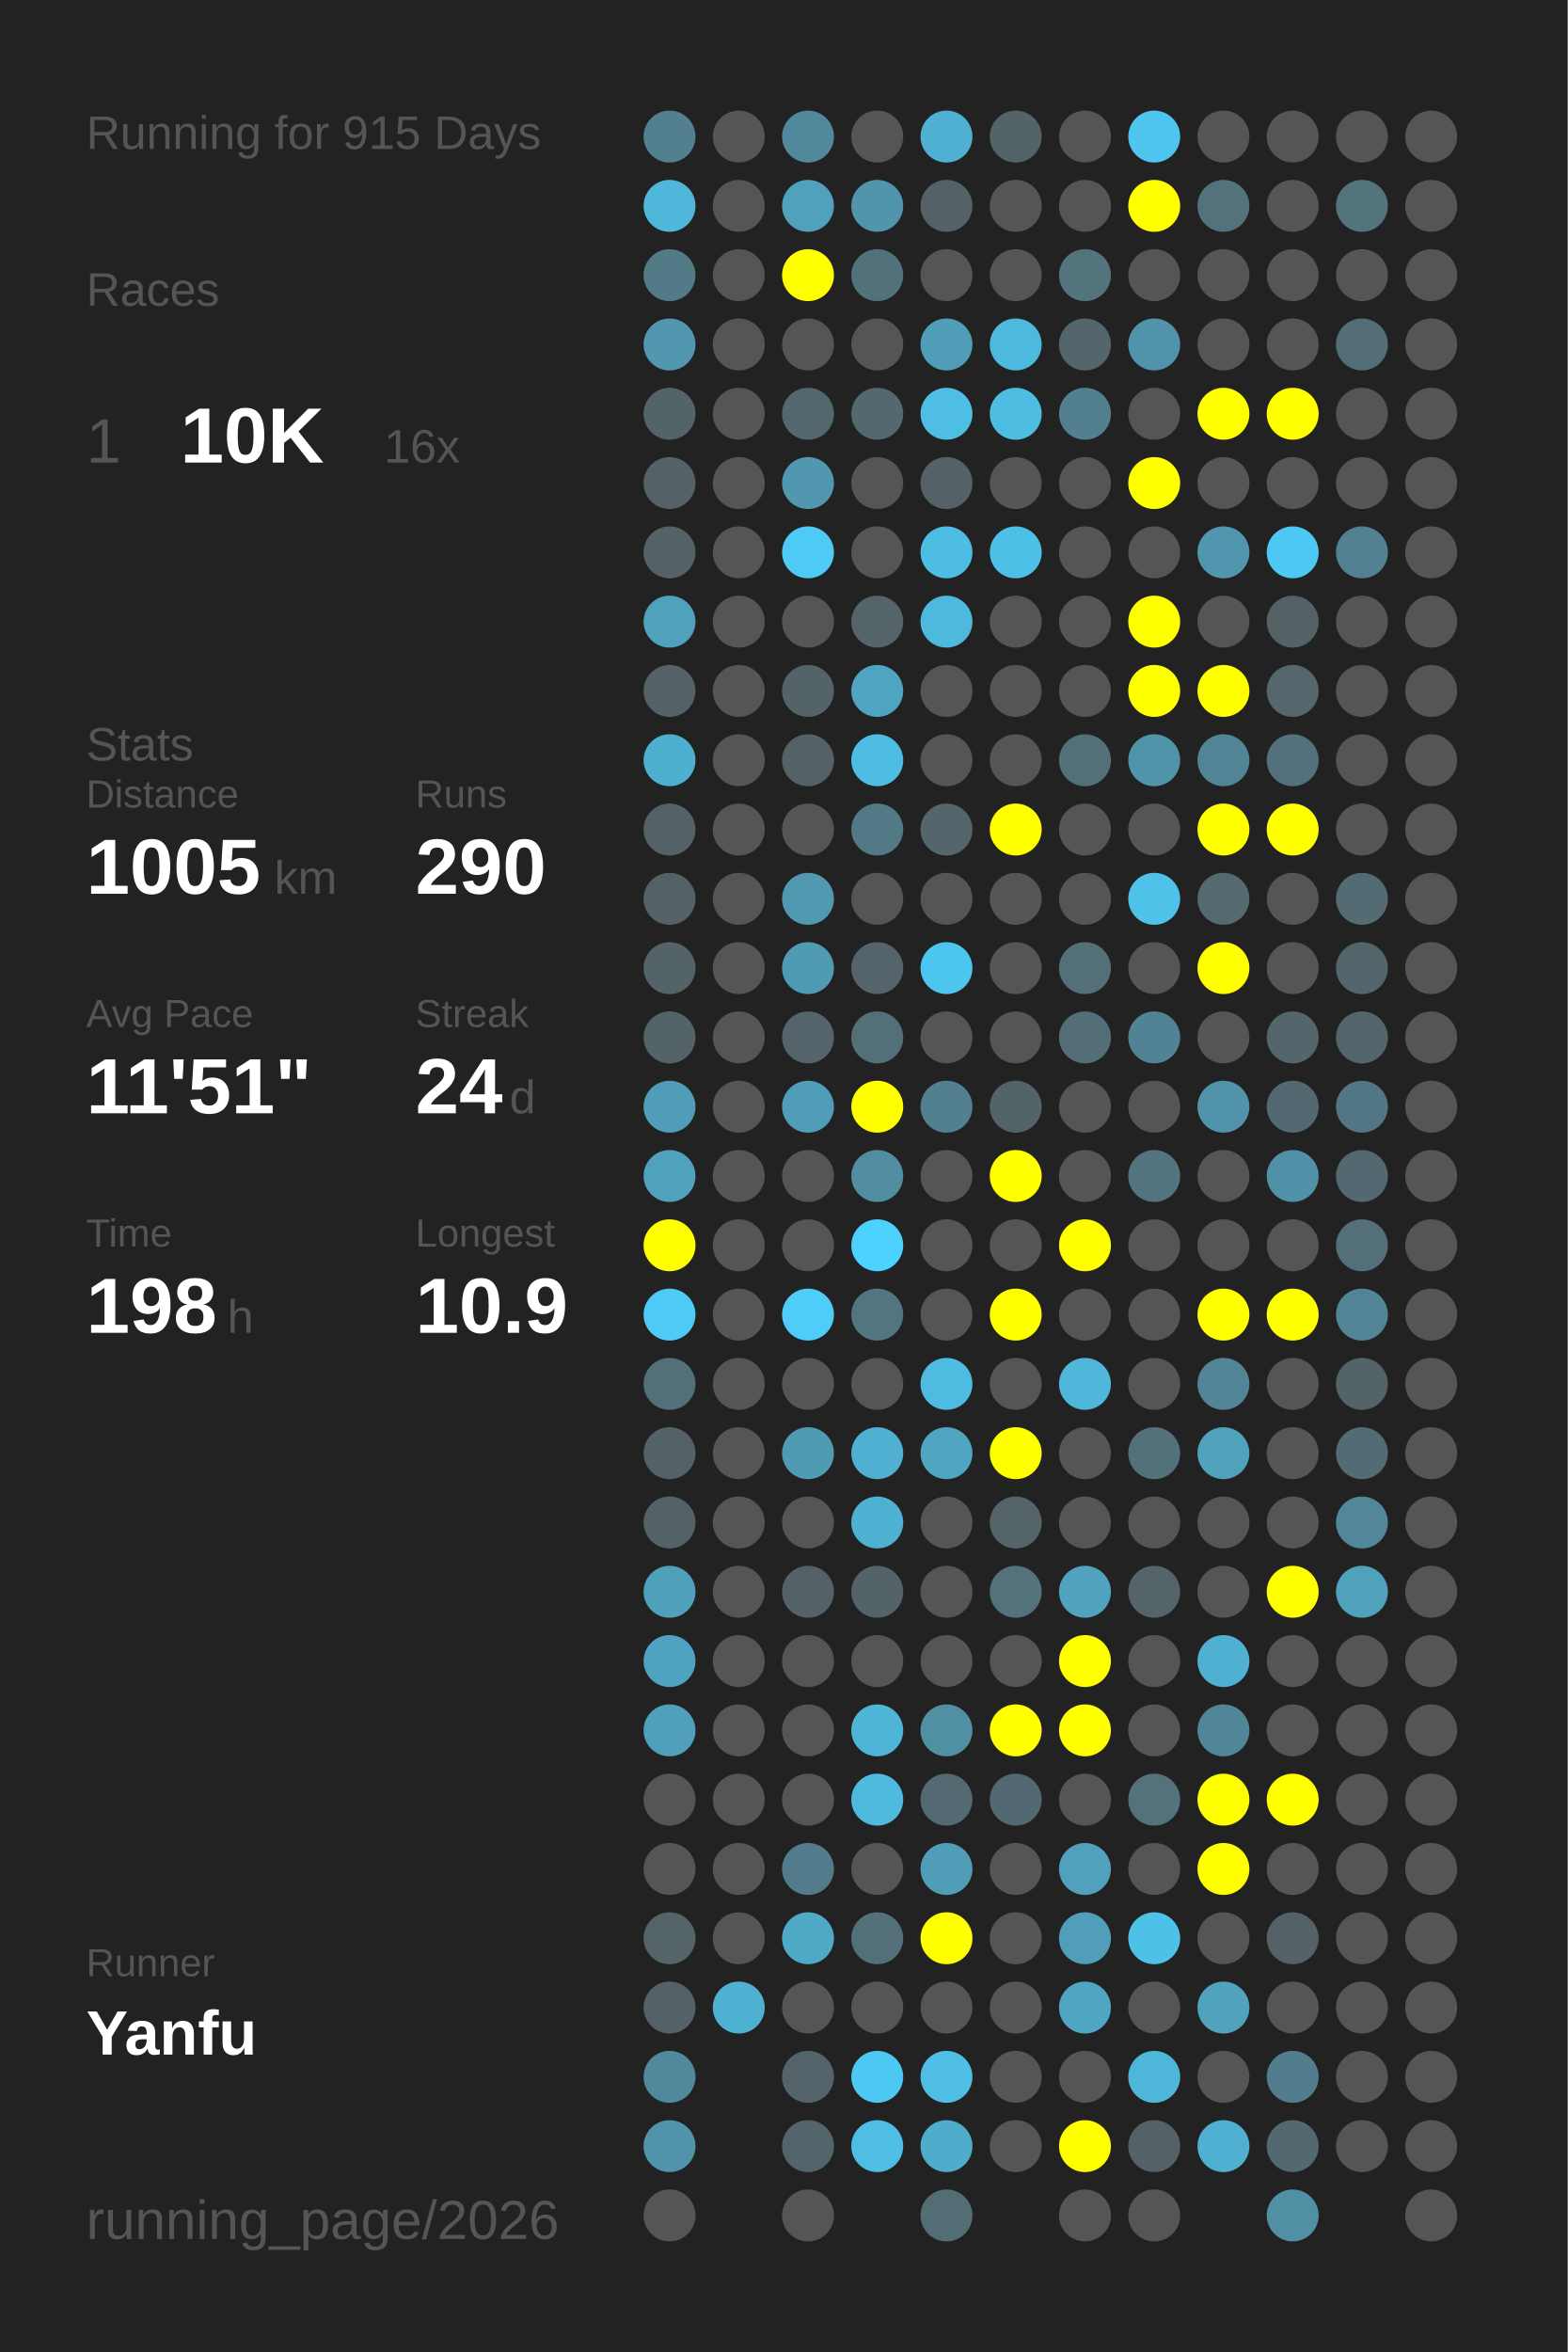
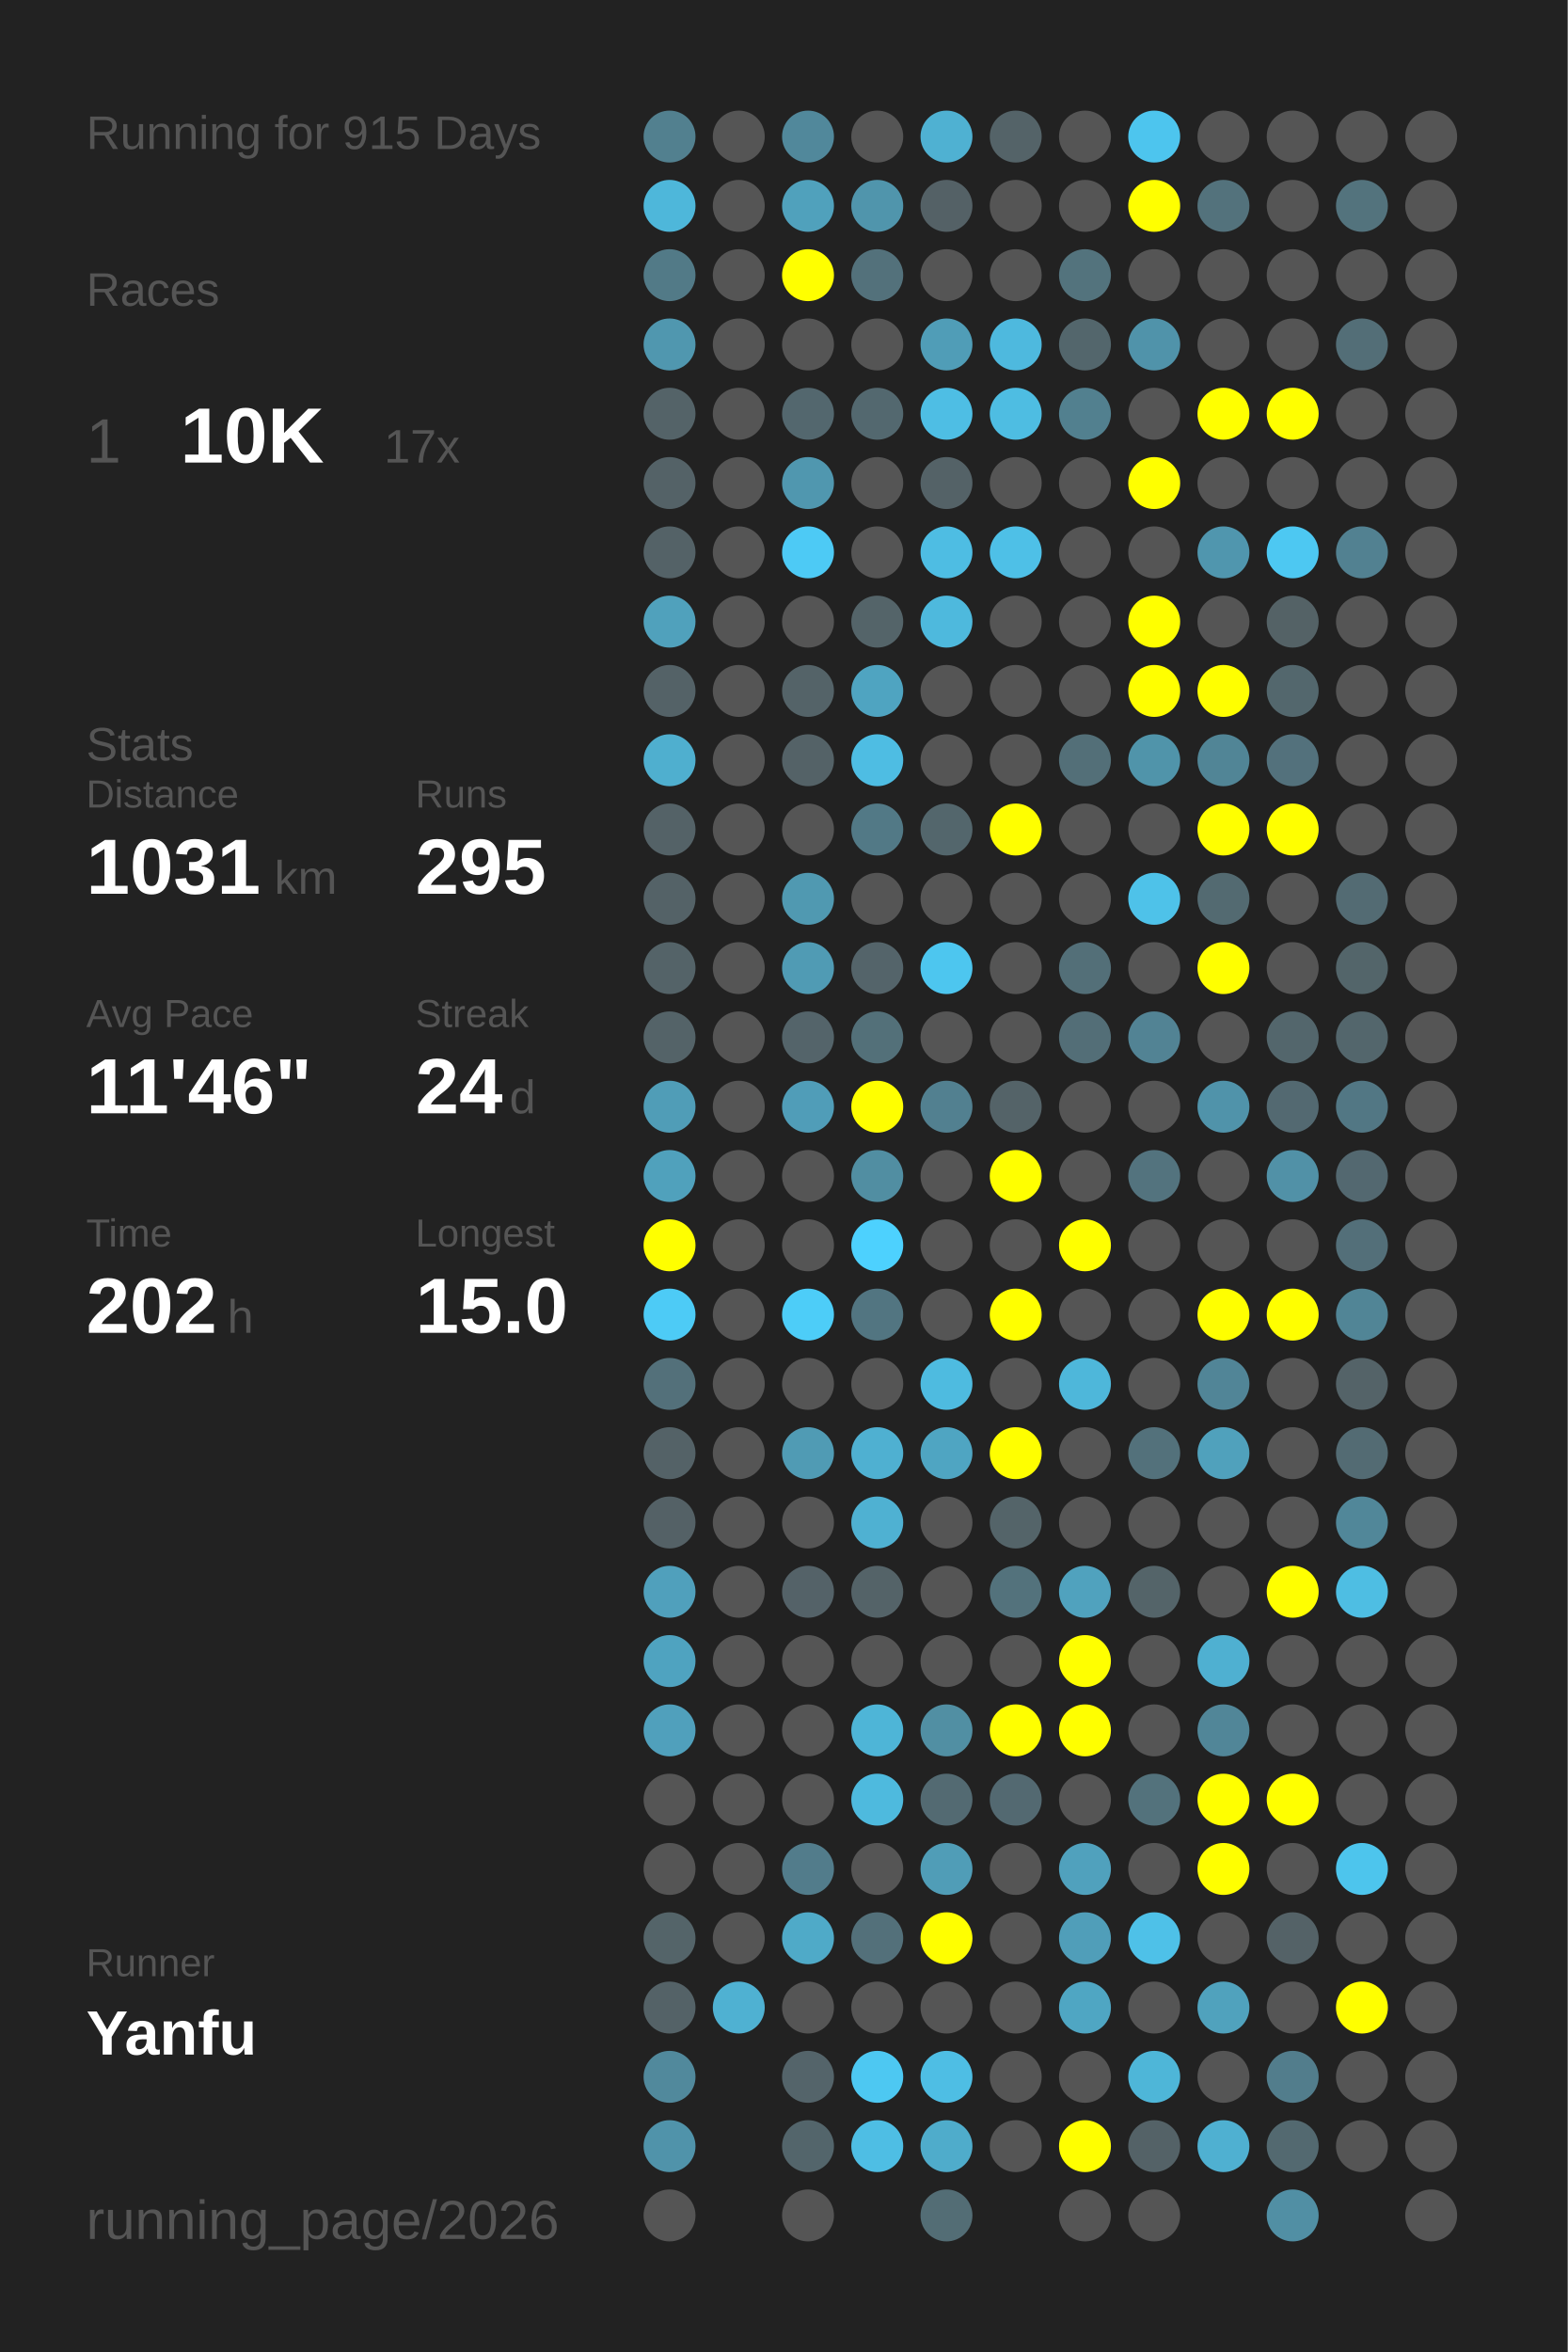
<svg xmlns="http://www.w3.org/2000/svg" baseProfile="full" height="300mm" version="1.1" viewBox="0,0,200,300" width="200mm">
  <defs />
  <rect fill="#222222" height="300" width="200" x="0" y="0" />
  <text fill="#555555" style="font-size:6px; font-family:Arial;" x="11" y="19">Running for 915 Days</text>
  <text fill="#555555" style="font-size:6px; font-family:Arial;" x="11" y="39">Races</text>
  <text fill="#555555" style="font-size:8px; font-family:Arial;" x="11" y="59">1</text>
  <text fill="#FFFFFF" style="font-size:10px; font-family:Arial; font-weight:bold;" x="23" y="59">10K</text>
-   <text fill="#555555" style="font-size:6px; font-family:Arial;" x="49" y="59">16x</text>
+   <text fill="#555555" style="font-size:6px; font-family:Arial;" x="49" y="59">17x</text>
  <text fill="#555555" style="font-size:6px; font-family:Arial;" x="11" y="97">Stats</text>
  <text fill="#555555" style="font-size:5px; font-family:Arial;" x="11" y="103">Distance</text>
-   <text fill="#FFFFFF" style="font-size:10px; font-family:Arial; font-weight:bold;" x="11" y="114">1005</text>
+   <text fill="#FFFFFF" style="font-size:10px; font-family:Arial; font-weight:bold;" x="11" y="114">1031</text>
  <text fill="#555555" style="font-size:6px; font-family:Arial;" x="35" y="114">km</text>
  <text fill="#555555" style="font-size:5px; font-family:Arial;" x="53" y="103">Runs</text>
-   <text fill="#FFFFFF" style="font-size:10px; font-family:Arial; font-weight:bold;" x="53" y="114">290</text>
+   <text fill="#FFFFFF" style="font-size:10px; font-family:Arial; font-weight:bold;" x="53" y="114">295</text>
  <text fill="#555555" style="font-size:5px; font-family:Arial;" x="11" y="131">Avg Pace</text>
-   <text fill="#FFFFFF" style="font-size:10px; font-family:Arial; font-weight:bold;" x="11" y="142">11'51"</text>
+   <text fill="#FFFFFF" style="font-size:10px; font-family:Arial; font-weight:bold;" x="11" y="142">11'46"</text>
  <text fill="#555555" style="font-size:5px; font-family:Arial;" x="53" y="131">Streak</text>
  <text fill="#FFFFFF" style="font-size:10px; font-family:Arial; font-weight:bold;" x="53" y="142">24</text>
  <text fill="#555555" style="font-size:6px; font-family:Arial;" x="65" y="142">d</text>
  <text fill="#555555" style="font-size:5px; font-family:Arial;" x="11" y="159">Time</text>
-   <text fill="#FFFFFF" style="font-size:10px; font-family:Arial; font-weight:bold;" x="11" y="170">198</text>
+   <text fill="#FFFFFF" style="font-size:10px; font-family:Arial; font-weight:bold;" x="11" y="170">202</text>
  <text fill="#555555" style="font-size:6px; font-family:Arial;" x="29" y="170">h</text>
  <text fill="#555555" style="font-size:5px; font-family:Arial;" x="53" y="159">Longest</text>
-   <text fill="#FFFFFF" style="font-size:10px; font-family:Arial; font-weight:bold;" x="53" y="170">10.9</text>
+   <text fill="#FFFFFF" style="font-size:10px; font-family:Arial; font-weight:bold;" x="53" y="170">15.0</text>
  <text fill="#555555" style="font-size:5px; font-family:Arial;" x="11" y="252.065">Runner</text>
  <text fill="#FFFFFF" style="font-size:8px; font-family:Arial; font-weight:bold;" x="11" y="262.065">Yanfu</text>
  <text fill="#555555" style="font-size:7px; font-family:Arial;" x="11" y="285.581">running_page/2026</text>
  <circle cx="85.417" cy="17.419" fill="#52808f" r="3.312" />
  <circle cx="85.417" cy="26.258" fill="#4eb7da" r="3.312" />
  <circle cx="85.417" cy="35.097" fill="#527a87" r="3.312" />
  <circle cx="85.417" cy="43.935" fill="#5097af" r="3.312" />
  <circle cx="85.417" cy="52.774" fill="#546368" r="3.312" />
  <circle cx="85.417" cy="61.613" fill="#546267" r="3.312" />
  <circle cx="85.417" cy="70.452" fill="#546267" r="3.312" />
  <circle cx="85.417" cy="79.29" fill="#50a1bc" r="3.312" />
  <circle cx="85.417" cy="88.129" fill="#546267" r="3.312" />
  <circle cx="85.417" cy="96.968" fill="#4fafcf" r="3.312" />
  <circle cx="85.417" cy="105.806" fill="#546267" r="3.312" />
  <circle cx="85.417" cy="114.645" fill="#546267" r="3.312" />
  <circle cx="85.417" cy="123.484" fill="#546368" r="3.312" />
  <circle cx="85.417" cy="132.323" fill="#546368" r="3.312" />
  <circle cx="85.417" cy="141.161" fill="#509db7" r="3.312" />
  <circle cx="85.417" cy="150" fill="#50a1bc" r="3.312" />
  <circle cx="85.417" cy="158.839" fill="#FFFF00" r="3.312" />
  <circle cx="85.417" cy="167.677" fill="#4dcbf6" r="3.312" />
  <circle cx="85.417" cy="176.516" fill="#53707a" r="3.312" />
  <circle cx="85.417" cy="185.355" fill="#546267" r="3.312" />
  <circle cx="85.417" cy="194.194" fill="#546166" r="3.312" />
  <circle cx="85.417" cy="203.032" fill="#50a0bc" r="3.312" />
  <circle cx="85.417" cy="211.871" fill="#4fa3c0" r="3.312" />
  <circle cx="85.417" cy="220.71" fill="#50a0bc" r="3.312" />
  <circle cx="85.417" cy="229.548" fill="#555555" r="3.312" />
  <circle cx="85.417" cy="238.387" fill="#555555" r="3.312" />
  <circle cx="85.417" cy="247.226" fill="#546469" r="3.312" />
  <circle cx="85.417" cy="256.065" fill="#546267" r="3.312" />
  <circle cx="85.417" cy="264.903" fill="#51899c" r="3.312" />
  <circle cx="85.417" cy="273.742" fill="#5093aa" r="3.312" />
  <circle cx="85.417" cy="282.581" fill="#555555" r="3.312" />
  <circle cx="94.25" cy="17.419" fill="#555555" r="3.312" />
  <circle cx="94.25" cy="26.258" fill="#555555" r="3.312" />
  <circle cx="94.25" cy="35.097" fill="#555555" r="3.312" />
  <circle cx="94.25" cy="43.935" fill="#555555" r="3.312" />
  <circle cx="94.25" cy="52.774" fill="#555555" r="3.312" />
  <circle cx="94.25" cy="61.613" fill="#555555" r="3.312" />
  <circle cx="94.25" cy="70.452" fill="#555555" r="3.312" />
  <circle cx="94.25" cy="79.29" fill="#555555" r="3.312" />
  <circle cx="94.25" cy="88.129" fill="#555555" r="3.312" />
  <circle cx="94.25" cy="96.968" fill="#555555" r="3.312" />
  <circle cx="94.25" cy="105.806" fill="#555555" r="3.312" />
  <circle cx="94.25" cy="114.645" fill="#555555" r="3.312" />
  <circle cx="94.25" cy="123.484" fill="#555555" r="3.312" />
  <circle cx="94.25" cy="132.323" fill="#555555" r="3.312" />
  <circle cx="94.25" cy="141.161" fill="#555555" r="3.312" />
  <circle cx="94.25" cy="150" fill="#555555" r="3.312" />
  <circle cx="94.25" cy="158.839" fill="#555555" r="3.312" />
  <circle cx="94.25" cy="167.677" fill="#555555" r="3.312" />
  <circle cx="94.25" cy="176.516" fill="#555555" r="3.312" />
  <circle cx="94.25" cy="185.355" fill="#555555" r="3.312" />
  <circle cx="94.25" cy="194.194" fill="#555555" r="3.312" />
  <circle cx="94.25" cy="203.032" fill="#555555" r="3.312" />
  <circle cx="94.25" cy="211.871" fill="#555555" r="3.312" />
  <circle cx="94.25" cy="220.71" fill="#555555" r="3.312" />
  <circle cx="94.25" cy="229.548" fill="#555555" r="3.312" />
  <circle cx="94.25" cy="238.387" fill="#555555" r="3.312" />
  <circle cx="94.25" cy="247.226" fill="#555555" r="3.312" />
  <circle cx="94.25" cy="256.065" fill="#4fb1d2" r="3.312" />
  <circle cx="103.083" cy="17.419" fill="#51889b" r="3.312" />
  <circle cx="103.083" cy="26.258" fill="#50a1bc" r="3.312" />
  <circle cx="103.083" cy="35.097" fill="#FFFF00" r="3.312" />
  <circle cx="103.083" cy="43.935" fill="#555555" r="3.312" />
  <circle cx="103.083" cy="52.774" fill="#53676e" r="3.312" />
  <circle cx="103.083" cy="61.613" fill="#5097af" r="3.312" />
  <circle cx="103.083" cy="70.452" fill="#4dcaf5" r="3.312" />
  <circle cx="103.083" cy="79.29" fill="#555555" r="3.312" />
  <circle cx="103.083" cy="88.129" fill="#546368" r="3.312" />
  <circle cx="103.083" cy="96.968" fill="#546267" r="3.312" />
  <circle cx="103.083" cy="105.806" fill="#555555" r="3.312" />
  <circle cx="103.083" cy="114.645" fill="#5099b1" r="3.312" />
  <circle cx="103.083" cy="123.484" fill="#509bb4" r="3.312" />
  <circle cx="103.083" cy="132.323" fill="#54646a" r="3.312" />
  <circle cx="103.083" cy="141.161" fill="#509db8" r="3.312" />
  <circle cx="103.083" cy="150" fill="#555555" r="3.312" />
  <circle cx="103.083" cy="158.839" fill="#555555" r="3.312" />
  <circle cx="103.083" cy="167.677" fill="#4dcdf8" r="3.312" />
  <circle cx="103.083" cy="176.516" fill="#555555" r="3.312" />
  <circle cx="103.083" cy="185.355" fill="#509bb4" r="3.312" />
  <circle cx="103.083" cy="194.194" fill="#555555" r="3.312" />
  <circle cx="103.083" cy="203.032" fill="#546268" r="3.312" />
  <circle cx="103.083" cy="211.871" fill="#555555" r="3.312" />
  <circle cx="103.083" cy="220.71" fill="#555555" r="3.312" />
  <circle cx="103.083" cy="229.548" fill="#555555" r="3.312" />
  <circle cx="103.083" cy="238.387" fill="#527c8b" r="3.312" />
  <circle cx="103.083" cy="247.226" fill="#4faac8" r="3.312" />
  <circle cx="103.083" cy="256.065" fill="#555555" r="3.312" />
  <circle cx="103.083" cy="264.903" fill="#54646a" r="3.312" />
  <circle cx="103.083" cy="273.742" fill="#53656b" r="3.312" />
  <circle cx="103.083" cy="282.581" fill="#555555" r="3.312" />
  <circle cx="111.917" cy="17.419" fill="#555555" r="3.312" />
  <circle cx="111.917" cy="26.258" fill="#5095ac" r="3.312" />
  <circle cx="111.917" cy="35.097" fill="#53717b" r="3.312" />
  <circle cx="111.917" cy="43.935" fill="#555555" r="3.312" />
  <circle cx="111.917" cy="52.774" fill="#53686f" r="3.312" />
  <circle cx="111.917" cy="61.613" fill="#555555" r="3.312" />
  <circle cx="111.917" cy="70.452" fill="#555555" r="3.312" />
  <circle cx="111.917" cy="79.29" fill="#546469" r="3.312" />
  <circle cx="111.917" cy="88.129" fill="#4fa4c1" r="3.312" />
  <circle cx="111.917" cy="96.968" fill="#4ebde3" r="3.312" />
  <circle cx="111.917" cy="105.806" fill="#527986" r="3.312" />
  <circle cx="111.917" cy="114.645" fill="#555555" r="3.312" />
  <circle cx="111.917" cy="123.484" fill="#54646a" r="3.312" />
  <circle cx="111.917" cy="132.323" fill="#537079" r="3.312" />
  <circle cx="111.917" cy="141.161" fill="#FFFF00" r="3.312" />
  <circle cx="111.917" cy="150" fill="#518ea2" r="3.312" />
  <circle cx="111.917" cy="158.839" fill="#4dd1fe" r="3.312" />
  <circle cx="111.917" cy="167.677" fill="#527581" r="3.312" />
  <circle cx="111.917" cy="176.516" fill="#555555" r="3.312" />
  <circle cx="111.917" cy="185.355" fill="#4fb0d1" r="3.312" />
  <circle cx="111.917" cy="194.194" fill="#4fb1d2" r="3.312" />
  <circle cx="111.917" cy="203.032" fill="#546368" r="3.312" />
  <circle cx="111.917" cy="211.871" fill="#555555" r="3.312" />
  <circle cx="111.917" cy="220.71" fill="#4eb5d7" r="3.312" />
  <circle cx="111.917" cy="229.548" fill="#4ebade" r="3.312" />
  <circle cx="111.917" cy="238.387" fill="#555555" r="3.312" />
  <circle cx="111.917" cy="247.226" fill="#53707a" r="3.312" />
  <circle cx="111.917" cy="256.065" fill="#555555" r="3.312" />
  <circle cx="111.917" cy="264.903" fill="#4dc8f2" r="3.312" />
  <circle cx="111.917" cy="273.742" fill="#4ebee4" r="3.312" />
  <circle cx="120.75" cy="17.419" fill="#4fb1d2" r="3.312" />
  <circle cx="120.75" cy="26.258" fill="#546166" r="3.312" />
  <circle cx="120.75" cy="35.097" fill="#555555" r="3.312" />
  <circle cx="120.75" cy="43.935" fill="#509db7" r="3.312" />
  <circle cx="120.75" cy="52.774" fill="#4ebee4" r="3.312" />
  <circle cx="120.75" cy="61.613" fill="#546267" r="3.312" />
  <circle cx="120.75" cy="70.452" fill="#4ebde3" r="3.312" />
  <circle cx="120.75" cy="79.29" fill="#4eb9dd" r="3.312" />
  <circle cx="120.75" cy="88.129" fill="#555555" r="3.312" />
  <circle cx="120.75" cy="96.968" fill="#555555" r="3.312" />
  <circle cx="120.75" cy="105.806" fill="#53666c" r="3.312" />
  <circle cx="120.75" cy="114.645" fill="#555555" r="3.312" />
  <circle cx="120.75" cy="123.484" fill="#4dc6ef" r="3.312" />
  <circle cx="120.75" cy="132.323" fill="#555555" r="3.312" />
  <circle cx="120.75" cy="141.161" fill="#528090" r="3.312" />
  <circle cx="120.75" cy="150" fill="#555555" r="3.312" />
  <circle cx="120.75" cy="158.839" fill="#555555" r="3.312" />
  <circle cx="120.75" cy="167.677" fill="#555555" r="3.312" />
  <circle cx="120.75" cy="176.516" fill="#4ebbe0" r="3.312" />
  <circle cx="120.75" cy="185.355" fill="#4fa5c2" r="3.312" />
  <circle cx="120.75" cy="194.194" fill="#555555" r="3.312" />
  <circle cx="120.75" cy="203.032" fill="#555555" r="3.312" />
  <circle cx="120.75" cy="211.871" fill="#555555" r="3.312" />
  <circle cx="120.75" cy="220.71" fill="#518fa3" r="3.312" />
  <circle cx="120.75" cy="229.548" fill="#536a72" r="3.312" />
  <circle cx="120.75" cy="238.387" fill="#509db7" r="3.312" />
  <circle cx="120.75" cy="247.226" fill="#FFFF00" r="3.312" />
  <circle cx="120.75" cy="256.065" fill="#555555" r="3.312" />
  <circle cx="120.75" cy="264.903" fill="#4ebee4" r="3.312" />
  <circle cx="120.75" cy="273.742" fill="#4faccb" r="3.312" />
  <circle cx="120.75" cy="282.581" fill="#536d75" r="3.312" />
  <circle cx="129.583" cy="17.419" fill="#546368" r="3.312" />
  <circle cx="129.583" cy="26.258" fill="#555555" r="3.312" />
  <circle cx="129.583" cy="35.097" fill="#555555" r="3.312" />
  <circle cx="129.583" cy="43.935" fill="#4eb9de" r="3.312" />
  <circle cx="129.583" cy="52.774" fill="#4ebde2" r="3.312" />
  <circle cx="129.583" cy="61.613" fill="#555555" r="3.312" />
  <circle cx="129.583" cy="70.452" fill="#4ec0e7" r="3.312" />
  <circle cx="129.583" cy="79.29" fill="#555555" r="3.312" />
  <circle cx="129.583" cy="88.129" fill="#555555" r="3.312" />
  <circle cx="129.583" cy="96.968" fill="#555555" r="3.312" />
  <circle cx="129.583" cy="105.806" fill="#FFFF00" r="3.312" />
  <circle cx="129.583" cy="114.645" fill="#555555" r="3.312" />
  <circle cx="129.583" cy="123.484" fill="#555555" r="3.312" />
  <circle cx="129.583" cy="132.323" fill="#555555" r="3.312" />
  <circle cx="129.583" cy="141.161" fill="#546368" r="3.312" />
  <circle cx="129.583" cy="150" fill="#FFFF00" r="3.312" />
  <circle cx="129.583" cy="158.839" fill="#555555" r="3.312" />
  <circle cx="129.583" cy="167.677" fill="#FFFF00" r="3.312" />
  <circle cx="129.583" cy="176.516" fill="#555555" r="3.312" />
  <circle cx="129.583" cy="185.355" fill="#FFFF00" r="3.312" />
  <circle cx="129.583" cy="194.194" fill="#546469" r="3.312" />
  <circle cx="129.583" cy="203.032" fill="#53727c" r="3.312" />
  <circle cx="129.583" cy="211.871" fill="#555555" r="3.312" />
  <circle cx="129.583" cy="220.71" fill="#FFFF00" r="3.312" />
  <circle cx="129.583" cy="229.548" fill="#536971" r="3.312" />
  <circle cx="129.583" cy="238.387" fill="#555555" r="3.312" />
  <circle cx="129.583" cy="247.226" fill="#555555" r="3.312" />
  <circle cx="129.583" cy="256.065" fill="#555555" r="3.312" />
  <circle cx="129.583" cy="264.903" fill="#555555" r="3.312" />
  <circle cx="129.583" cy="273.742" fill="#555555" r="3.312" />
  <circle cx="138.417" cy="17.419" fill="#555555" r="3.312" />
  <circle cx="138.417" cy="26.258" fill="#555555" r="3.312" />
  <circle cx="138.417" cy="35.097" fill="#53737d" r="3.312" />
  <circle cx="138.417" cy="43.935" fill="#53666c" r="3.312" />
  <circle cx="138.417" cy="52.774" fill="#52808f" r="3.312" />
  <circle cx="138.417" cy="61.613" fill="#555555" r="3.312" />
  <circle cx="138.417" cy="70.452" fill="#555555" r="3.312" />
  <circle cx="138.417" cy="79.29" fill="#555555" r="3.312" />
  <circle cx="138.417" cy="88.129" fill="#555555" r="3.312" />
  <circle cx="138.417" cy="96.968" fill="#536f78" r="3.312" />
  <circle cx="138.417" cy="105.806" fill="#555555" r="3.312" />
  <circle cx="138.417" cy="114.645" fill="#555555" r="3.312" />
  <circle cx="138.417" cy="123.484" fill="#536f78" r="3.312" />
  <circle cx="138.417" cy="132.323" fill="#536e77" r="3.312" />
  <circle cx="138.417" cy="141.161" fill="#555555" r="3.312" />
  <circle cx="138.417" cy="150" fill="#555555" r="3.312" />
  <circle cx="138.417" cy="158.839" fill="#FFFF00" r="3.312" />
  <circle cx="138.417" cy="167.677" fill="#555555" r="3.312" />
  <circle cx="138.417" cy="176.516" fill="#4eb7da" r="3.312" />
  <circle cx="138.417" cy="185.355" fill="#555555" r="3.312" />
  <circle cx="138.417" cy="194.194" fill="#555555" r="3.312" />
  <circle cx="138.417" cy="203.032" fill="#50a2be" r="3.312" />
  <circle cx="138.417" cy="211.871" fill="#FFFF00" r="3.312" />
  <circle cx="138.417" cy="220.71" fill="#FFFF00" r="3.312" />
  <circle cx="138.417" cy="229.548" fill="#555555" r="3.312" />
  <circle cx="138.417" cy="238.387" fill="#50a1bd" r="3.312" />
  <circle cx="138.417" cy="247.226" fill="#509eb9" r="3.312" />
  <circle cx="138.417" cy="256.065" fill="#4fa6c3" r="3.312" />
  <circle cx="138.417" cy="264.903" fill="#555555" r="3.312" />
  <circle cx="138.417" cy="273.742" fill="#FFFF00" r="3.312" />
  <circle cx="138.417" cy="282.581" fill="#555555" r="3.312" />
  <circle cx="147.25" cy="17.419" fill="#4dc5ee" r="3.312" />
  <circle cx="147.25" cy="26.258" fill="#FFFF00" r="3.312" />
  <circle cx="147.25" cy="35.097" fill="#555555" r="3.312" />
  <circle cx="147.25" cy="43.935" fill="#5093aa" r="3.312" />
  <circle cx="147.25" cy="52.774" fill="#555555" r="3.312" />
  <circle cx="147.25" cy="61.613" fill="#FFFF00" r="3.312" />
  <circle cx="147.25" cy="70.452" fill="#555555" r="3.312" />
  <circle cx="147.25" cy="79.29" fill="#FFFF00" r="3.312" />
  <circle cx="147.25" cy="88.129" fill="#FFFF00" r="3.312" />
  <circle cx="147.25" cy="96.968" fill="#5094aa" r="3.312" />
  <circle cx="147.25" cy="105.806" fill="#555555" r="3.312" />
  <circle cx="147.25" cy="114.645" fill="#4ec2e9" r="3.312" />
  <circle cx="147.25" cy="123.484" fill="#555555" r="3.312" />
  <circle cx="147.25" cy="132.323" fill="#528394" r="3.312" />
  <circle cx="147.25" cy="141.161" fill="#555555" r="3.312" />
  <circle cx="147.25" cy="150" fill="#53737e" r="3.312" />
  <circle cx="147.25" cy="158.839" fill="#555555" r="3.312" />
  <circle cx="147.25" cy="167.677" fill="#555555" r="3.312" />
  <circle cx="147.25" cy="176.516" fill="#555555" r="3.312" />
  <circle cx="147.25" cy="185.355" fill="#53717b" r="3.312" />
  <circle cx="147.25" cy="194.194" fill="#555555" r="3.312" />
  <circle cx="147.25" cy="203.032" fill="#546469" r="3.312" />
  <circle cx="147.25" cy="211.871" fill="#555555" r="3.312" />
  <circle cx="147.25" cy="220.71" fill="#555555" r="3.312" />
  <circle cx="147.25" cy="229.548" fill="#53727c" r="3.312" />
  <circle cx="147.25" cy="238.387" fill="#555555" r="3.312" />
  <circle cx="147.25" cy="247.226" fill="#4ec1e8" r="3.312" />
  <circle cx="147.25" cy="256.065" fill="#555555" r="3.312" />
  <circle cx="147.25" cy="264.903" fill="#4eb6d8" r="3.312" />
  <circle cx="147.25" cy="273.742" fill="#546267" r="3.312" />
  <circle cx="147.25" cy="282.581" fill="#555555" r="3.312" />
  <circle cx="156.083" cy="17.419" fill="#555555" r="3.312" />
  <circle cx="156.083" cy="26.258" fill="#53727c" r="3.312" />
  <circle cx="156.083" cy="35.097" fill="#555555" r="3.312" />
  <circle cx="156.083" cy="43.935" fill="#555555" r="3.312" />
  <circle cx="156.083" cy="52.774" fill="#FFFF00" r="3.312" />
  <circle cx="156.083" cy="61.613" fill="#555555" r="3.312" />
  <circle cx="156.083" cy="70.452" fill="#5096ae" r="3.312" />
  <circle cx="156.083" cy="79.29" fill="#555555" r="3.312" />
  <circle cx="156.083" cy="88.129" fill="#FFFF00" r="3.312" />
  <circle cx="156.083" cy="96.968" fill="#518596" r="3.312" />
  <circle cx="156.083" cy="105.806" fill="#FFFF00" r="3.312" />
  <circle cx="156.083" cy="114.645" fill="#536a71" r="3.312" />
  <circle cx="156.083" cy="123.484" fill="#FFFF00" r="3.312" />
  <circle cx="156.083" cy="132.323" fill="#555555" r="3.312" />
  <circle cx="156.083" cy="141.161" fill="#5093aa" r="3.312" />
  <circle cx="156.083" cy="150" fill="#555555" r="3.312" />
  <circle cx="156.083" cy="158.839" fill="#555555" r="3.312" />
  <circle cx="156.083" cy="167.677" fill="#FFFF00" r="3.312" />
  <circle cx="156.083" cy="176.516" fill="#518597" r="3.312" />
  <circle cx="156.083" cy="185.355" fill="#50a1bc" r="3.312" />
  <circle cx="156.083" cy="194.194" fill="#555555" r="3.312" />
  <circle cx="156.083" cy="203.032" fill="#555555" r="3.312" />
  <circle cx="156.083" cy="211.871" fill="#4fb0d1" r="3.312" />
  <circle cx="156.083" cy="220.71" fill="#518698" r="3.312" />
  <circle cx="156.083" cy="229.548" fill="#FFFF00" r="3.312" />
  <circle cx="156.083" cy="238.387" fill="#FFFF00" r="3.312" />
  <circle cx="156.083" cy="247.226" fill="#555555" r="3.312" />
  <circle cx="156.083" cy="256.065" fill="#50a2bd" r="3.312" />
  <circle cx="156.083" cy="264.903" fill="#555555" r="3.312" />
  <circle cx="156.083" cy="273.742" fill="#4fb0d1" r="3.312" />
  <circle cx="164.917" cy="17.419" fill="#555555" r="3.312" />
  <circle cx="164.917" cy="26.258" fill="#555555" r="3.312" />
  <circle cx="164.917" cy="35.097" fill="#555555" r="3.312" />
  <circle cx="164.917" cy="43.935" fill="#555555" r="3.312" />
  <circle cx="164.917" cy="52.774" fill="#FFFF00" r="3.312" />
  <circle cx="164.917" cy="61.613" fill="#555555" r="3.312" />
  <circle cx="164.917" cy="70.452" fill="#4dc8f2" r="3.312" />
  <circle cx="164.917" cy="79.29" fill="#546266" r="3.312" />
  <circle cx="164.917" cy="88.129" fill="#53676d" r="3.312" />
  <circle cx="164.917" cy="96.968" fill="#53717c" r="3.312" />
  <circle cx="164.917" cy="105.806" fill="#FFFF00" r="3.312" />
  <circle cx="164.917" cy="114.645" fill="#555555" r="3.312" />
  <circle cx="164.917" cy="123.484" fill="#555555" r="3.312" />
  <circle cx="164.917" cy="132.323" fill="#53666c" r="3.312" />
  <circle cx="164.917" cy="141.161" fill="#536971" r="3.312" />
  <circle cx="164.917" cy="150" fill="#5191a7" r="3.312" />
  <circle cx="164.917" cy="158.839" fill="#555555" r="3.312" />
  <circle cx="164.917" cy="167.677" fill="#FFFF00" r="3.312" />
  <circle cx="164.917" cy="176.516" fill="#555555" r="3.312" />
  <circle cx="164.917" cy="185.355" fill="#555555" r="3.312" />
  <circle cx="164.917" cy="194.194" fill="#555555" r="3.312" />
  <circle cx="164.917" cy="203.032" fill="#FFFF00" r="3.312" />
  <circle cx="164.917" cy="211.871" fill="#555555" r="3.312" />
  <circle cx="164.917" cy="220.71" fill="#555555" r="3.312" />
  <circle cx="164.917" cy="229.548" fill="#FFFF00" r="3.312" />
  <circle cx="164.917" cy="238.387" fill="#555555" r="3.312" />
  <circle cx="164.917" cy="247.226" fill="#546267" r="3.312" />
  <circle cx="164.917" cy="256.065" fill="#555555" r="3.312" />
  <circle cx="164.917" cy="264.903" fill="#527d8c" r="3.312" />
  <circle cx="164.917" cy="273.742" fill="#536970" r="3.312" />
  <circle cx="164.917" cy="282.581" fill="#518fa4" r="3.312" />
  <circle cx="173.75" cy="17.419" fill="#555555" r="3.312" />
  <circle cx="173.75" cy="26.258" fill="#53737d" r="3.312" />
  <circle cx="173.75" cy="35.097" fill="#555555" r="3.312" />
  <circle cx="173.75" cy="43.935" fill="#536e77" r="3.312" />
  <circle cx="173.75" cy="52.774" fill="#555555" r="3.312" />
  <circle cx="173.75" cy="61.613" fill="#555555" r="3.312" />
  <circle cx="173.75" cy="70.452" fill="#528191" r="3.312" />
  <circle cx="173.75" cy="79.29" fill="#555555" r="3.312" />
  <circle cx="173.75" cy="88.129" fill="#555555" r="3.312" />
  <circle cx="173.75" cy="96.968" fill="#555555" r="3.312" />
  <circle cx="173.75" cy="105.806" fill="#555555" r="3.312" />
  <circle cx="173.75" cy="114.645" fill="#536b73" r="3.312" />
  <circle cx="173.75" cy="123.484" fill="#53656a" r="3.312" />
  <circle cx="173.75" cy="132.323" fill="#53666c" r="3.312" />
  <circle cx="173.75" cy="141.161" fill="#527784" r="3.312" />
  <circle cx="173.75" cy="150" fill="#536870" r="3.312" />
  <circle cx="173.75" cy="158.839" fill="#536f79" r="3.312" />
  <circle cx="173.75" cy="167.677" fill="#518596" r="3.312" />
  <circle cx="173.75" cy="176.516" fill="#546368" r="3.312" />
  <circle cx="173.75" cy="185.355" fill="#536b73" r="3.312" />
  <circle cx="173.75" cy="194.194" fill="#518799" r="3.312" />
-   <circle cx="173.75" cy="203.032" fill="#50a1bc" r="3.312" />
+   <circle cx="173.75" cy="203.032" fill="#4ebee3" r="3.312" />
  <circle cx="173.75" cy="211.871" fill="#555555" r="3.312" />
  <circle cx="173.75" cy="220.71" fill="#555555" r="3.312" />
  <circle cx="173.75" cy="229.548" fill="#555555" r="3.312" />
-   <circle cx="173.75" cy="238.387" fill="#555555" r="3.312" />
+   <circle cx="173.75" cy="238.387" fill="#4dc5ed" r="3.312" />
  <circle cx="173.75" cy="247.226" fill="#555555" r="3.312" />
-   <circle cx="173.75" cy="256.065" fill="#555555" r="3.312" />
+   <circle cx="173.75" cy="256.065" fill="#FFFF00" r="3.312" />
  <circle cx="173.75" cy="264.903" fill="#555555" r="3.312" />
  <circle cx="173.75" cy="273.742" fill="#555555" r="3.312" />
  <circle cx="182.583" cy="17.419" fill="#555555" r="3.312" />
  <circle cx="182.583" cy="26.258" fill="#555555" r="3.312" />
  <circle cx="182.583" cy="35.097" fill="#555555" r="3.312" />
  <circle cx="182.583" cy="43.935" fill="#555555" r="3.312" />
  <circle cx="182.583" cy="52.774" fill="#555555" r="3.312" />
  <circle cx="182.583" cy="61.613" fill="#555555" r="3.312" />
  <circle cx="182.583" cy="70.452" fill="#555555" r="3.312" />
  <circle cx="182.583" cy="79.29" fill="#555555" r="3.312" />
  <circle cx="182.583" cy="88.129" fill="#555555" r="3.312" />
  <circle cx="182.583" cy="96.968" fill="#555555" r="3.312" />
  <circle cx="182.583" cy="105.806" fill="#555555" r="3.312" />
  <circle cx="182.583" cy="114.645" fill="#555555" r="3.312" />
  <circle cx="182.583" cy="123.484" fill="#555555" r="3.312" />
  <circle cx="182.583" cy="132.323" fill="#555555" r="3.312" />
  <circle cx="182.583" cy="141.161" fill="#555555" r="3.312" />
  <circle cx="182.583" cy="150" fill="#555555" r="3.312" />
  <circle cx="182.583" cy="158.839" fill="#555555" r="3.312" />
  <circle cx="182.583" cy="167.677" fill="#555555" r="3.312" />
  <circle cx="182.583" cy="176.516" fill="#555555" r="3.312" />
  <circle cx="182.583" cy="185.355" fill="#555555" r="3.312" />
  <circle cx="182.583" cy="194.194" fill="#555555" r="3.312" />
  <circle cx="182.583" cy="203.032" fill="#555555" r="3.312" />
  <circle cx="182.583" cy="211.871" fill="#555555" r="3.312" />
  <circle cx="182.583" cy="220.71" fill="#555555" r="3.312" />
  <circle cx="182.583" cy="229.548" fill="#555555" r="3.312" />
  <circle cx="182.583" cy="238.387" fill="#555555" r="3.312" />
  <circle cx="182.583" cy="247.226" fill="#555555" r="3.312" />
  <circle cx="182.583" cy="256.065" fill="#555555" r="3.312" />
  <circle cx="182.583" cy="264.903" fill="#555555" r="3.312" />
  <circle cx="182.583" cy="273.742" fill="#555555" r="3.312" />
  <circle cx="182.583" cy="282.581" fill="#555555" r="3.312" />
</svg>
